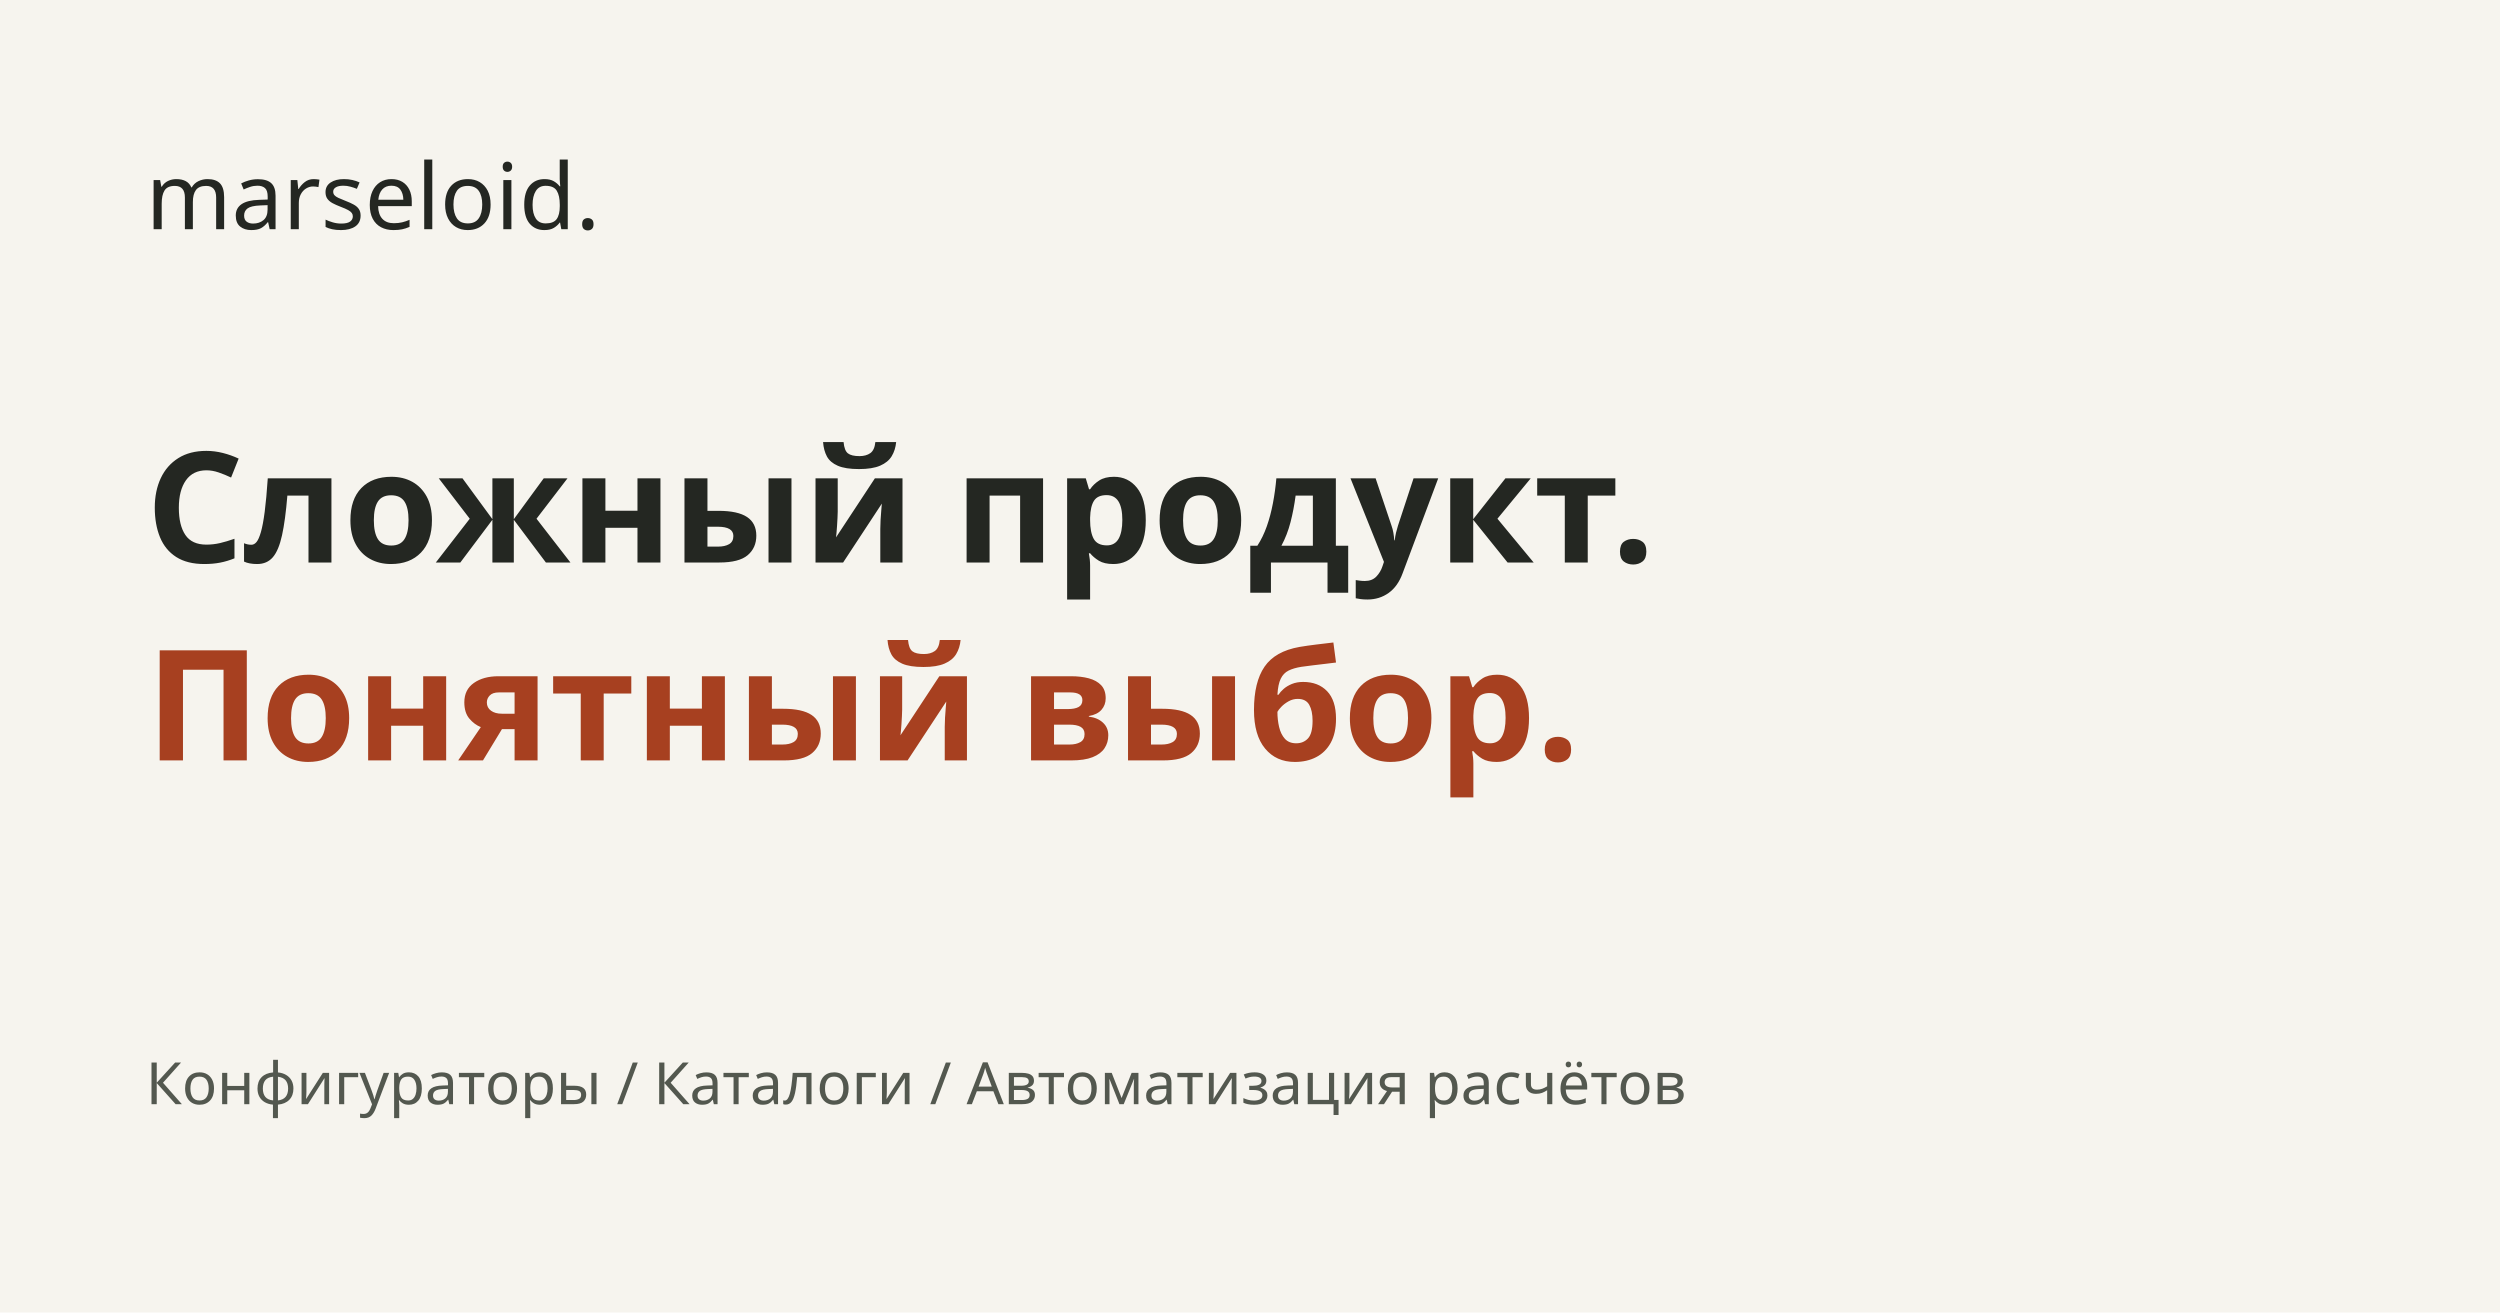
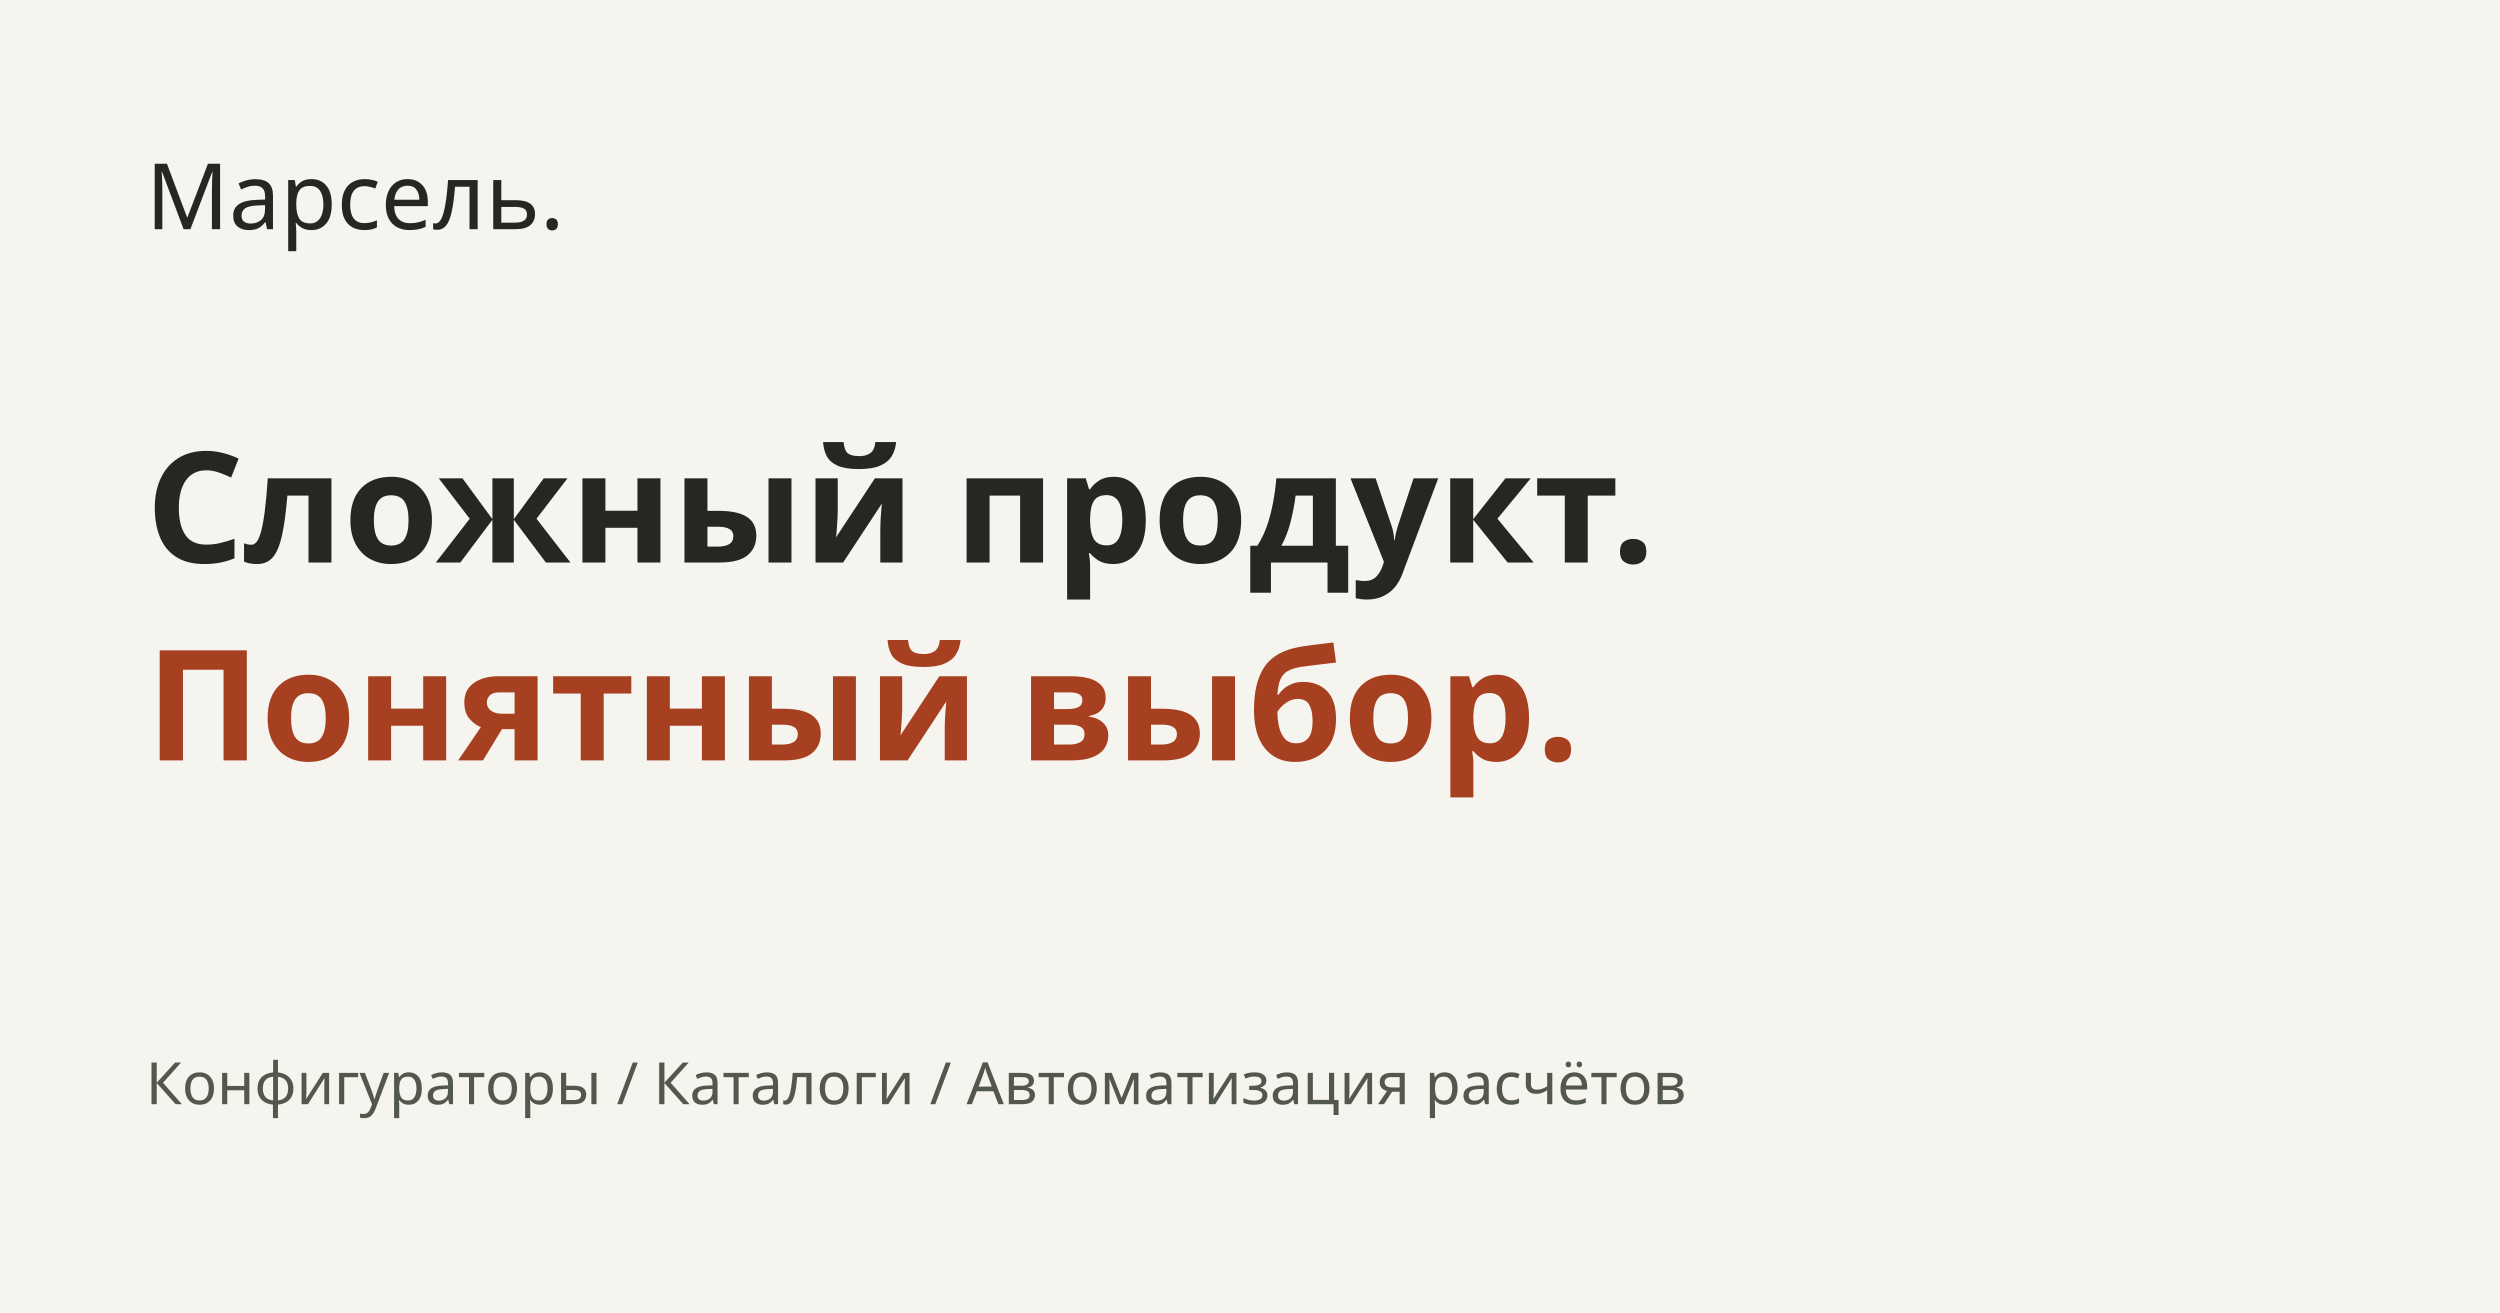
<svg xmlns="http://www.w3.org/2000/svg" width="1200" height="630">
  <rect width="1200" height="630" fill="#f6f4ee" />
-   <text x="70" y="110" font-family="sans-serif" font-size="44" fill="#242722">marseloid.</text>
+   <text x="70" y="110" font-family="sans-serif" font-size="44" fill="#242722">Марсель.</text>
  <text x="70" y="270" font-family="sans-serif" font-weight="bold" font-size="74" fill="#242722">Сложный продукт.</text>
  <text x="70" y="365" font-family="sans-serif" font-weight="bold" font-size="74" fill="#a74020">Понятный выбор.</text>
  <text x="70" y="530" font-family="sans-serif" font-size="28" fill="#53584f">Конфигураторы / Каталоги / Автоматизация расчётов</text>
</svg>
